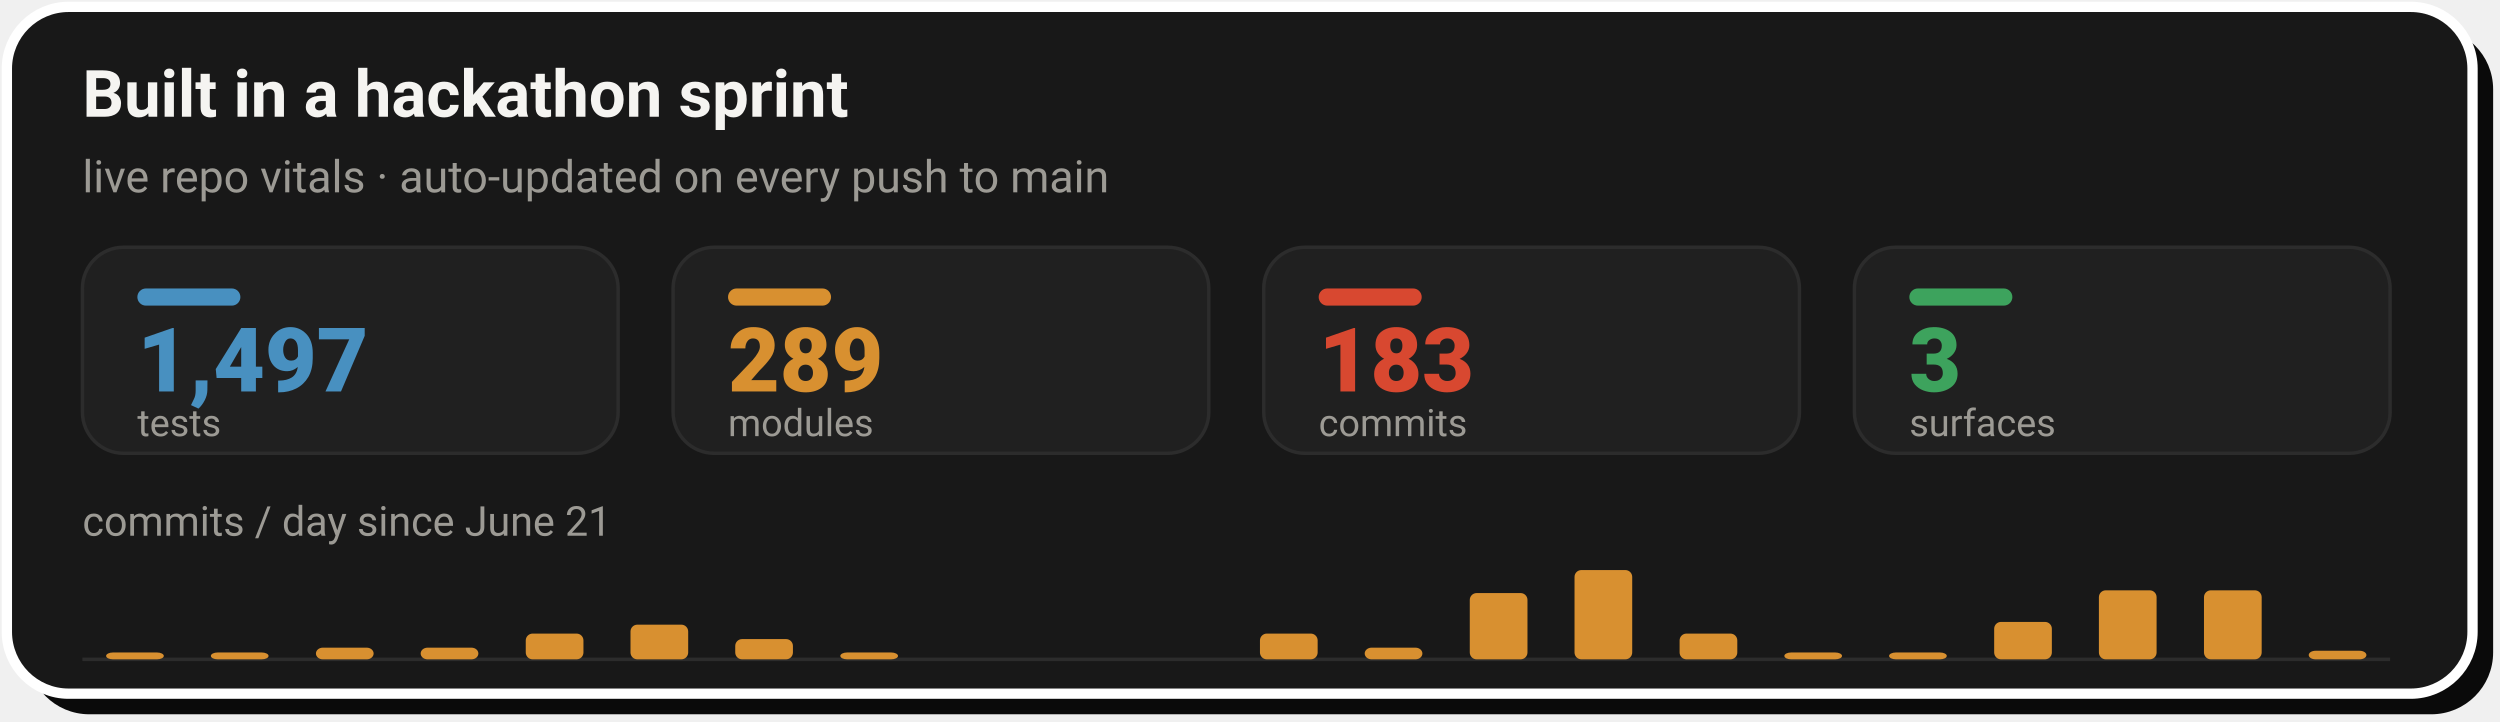
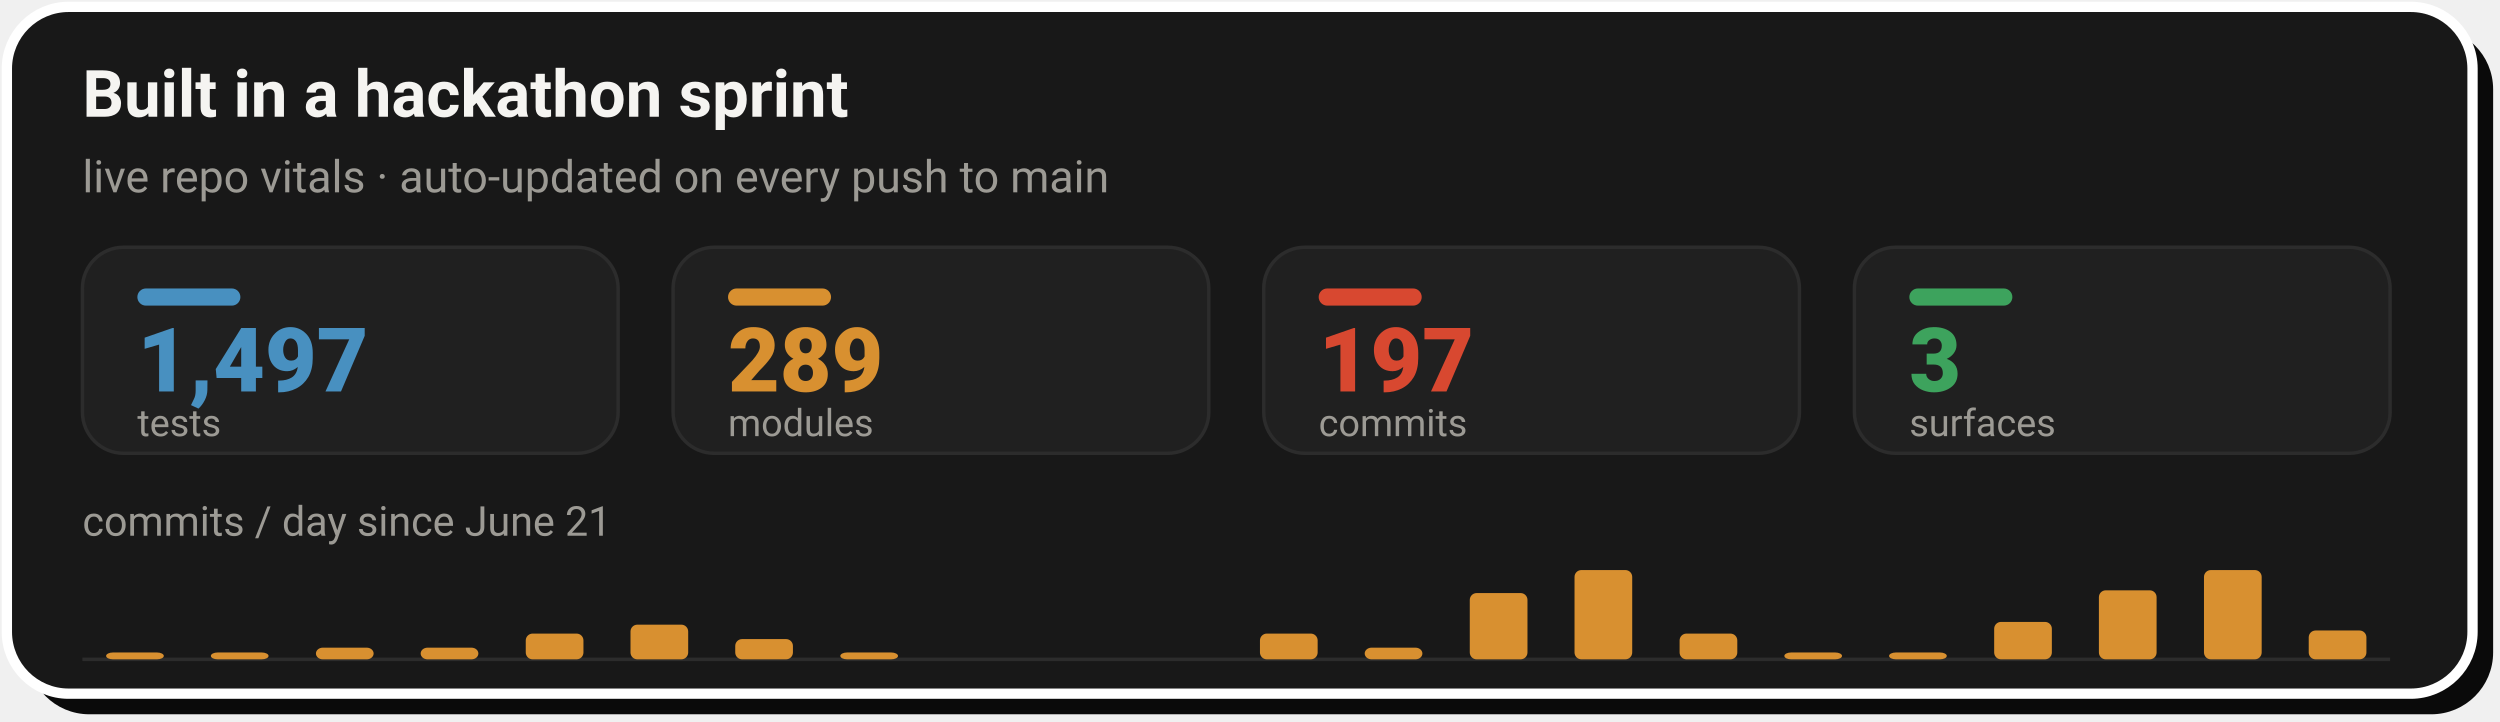
- <svg xmlns="http://www.w3.org/2000/svg" width="728" height="210" viewBox="0 0 728 210" role="img" aria-label="Live repo vitals: 1,497 tests, 289 modules, 183 commits across 3 surfaces, with a commits-per-day sprint velocity chart since June 21">
+ <svg xmlns="http://www.w3.org/2000/svg" width="728" height="210" viewBox="0 0 728 210" role="img" aria-label="Live repo vitals: 1,497 tests, 289 modules, 197 commits across 3 surfaces, with a commits-per-day sprint velocity chart since June 21">
  <rect x="8" y="8" width="718" height="200" rx="18" fill="#0A0A0A" />
  <rect x="2" y="2" width="718" height="200" rx="18" fill="#181818" stroke="#FFFFFF" stroke-width="3" />
  <text x="24" y="34" font-family="-apple-system,'Segoe UI',Roboto,Helvetica,Arial,sans-serif" font-size="19" font-weight="700" fill="#F5F4F1">Built in a hackathon sprint</text>
  <text x="24" y="56" font-family="-apple-system,'Segoe UI',Roboto,Helvetica,Arial,sans-serif" font-size="13" fill="#9C9A94">live repo vitals · auto-updated on every push to main</text>
  <rect x="24.0" y="72" width="156.0" height="60" rx="12" fill="#202020" stroke="#2C2C2C" stroke-width="1" />
  <rect x="40.0" y="84" width="30" height="5" rx="2.5" fill="#4890C0" />
  <text x="40.0" y="114" font-family="-apple-system,'Segoe UI',Roboto,Helvetica,Arial,sans-serif" font-size="26" font-weight="800" fill="#4890C0">1,497</text>
  <text x="40.0" y="127" font-family="-apple-system,'Segoe UI',Roboto,Helvetica,Arial,sans-serif" font-size="11" fill="#9C9A94">tests</text>
  <rect x="196.0" y="72" width="156.0" height="60" rx="12" fill="#202020" stroke="#2C2C2C" stroke-width="1" />
  <rect x="212.0" y="84" width="30" height="5" rx="2.5" fill="#D89030" />
  <text x="212.0" y="114" font-family="-apple-system,'Segoe UI',Roboto,Helvetica,Arial,sans-serif" font-size="26" font-weight="800" fill="#D89030">289</text>
  <text x="212.0" y="127" font-family="-apple-system,'Segoe UI',Roboto,Helvetica,Arial,sans-serif" font-size="11" fill="#9C9A94">modules</text>
  <rect x="368.0" y="72" width="156.0" height="60" rx="12" fill="#202020" stroke="#2C2C2C" stroke-width="1" />
  <rect x="384.0" y="84" width="30" height="5" rx="2.5" fill="#D84830" />
-   <text x="384.0" y="114" font-family="-apple-system,'Segoe UI',Roboto,Helvetica,Arial,sans-serif" font-size="26" font-weight="800" fill="#D84830">183</text>
+   <text x="384.0" y="114" font-family="-apple-system,'Segoe UI',Roboto,Helvetica,Arial,sans-serif" font-size="26" font-weight="800" fill="#D84830">197</text>
  <text x="384.0" y="127" font-family="-apple-system,'Segoe UI',Roboto,Helvetica,Arial,sans-serif" font-size="11" fill="#9C9A94">commits</text>
  <rect x="540.0" y="72" width="156.0" height="60" rx="12" fill="#202020" stroke="#2C2C2C" stroke-width="1" />
  <rect x="556.0" y="84" width="30" height="5" rx="2.5" fill="#3DA35D" />
  <text x="556.0" y="114" font-family="-apple-system,'Segoe UI',Roboto,Helvetica,Arial,sans-serif" font-size="26" font-weight="800" fill="#3DA35D">3</text>
  <text x="556.0" y="127" font-family="-apple-system,'Segoe UI',Roboto,Helvetica,Arial,sans-serif" font-size="11" fill="#9C9A94">surfaces</text>
  <text x="24" y="156" font-family="-apple-system,'Segoe UI',Roboto,Helvetica,Arial,sans-serif" font-size="12" fill="#9C9A94">commits / day since June 21</text>
  <line x1="24.0" y1="192" x2="696.0" y2="192" stroke="#2C2C2C" stroke-width="1" />
  <rect x="30.9" y="190.0" width="16.8" height="2.0" rx="2" fill="#D89030" />
  <rect x="61.4" y="190.0" width="16.8" height="2.0" rx="2" fill="#D89030" />
  <rect x="92.0" y="188.6" width="16.8" height="3.4" rx="2" fill="#D89030" />
  <rect x="122.5" y="188.6" width="16.8" height="3.4" rx="2" fill="#D89030" />
  <rect x="153.1" y="184.5" width="16.8" height="7.5" rx="2" fill="#D89030" />
  <rect x="183.6" y="181.9" width="16.8" height="10.1" rx="2" fill="#D89030" />
  <rect x="214.1" y="186.1" width="16.8" height="5.9" rx="2" fill="#D89030" />
  <rect x="244.7" y="190.0" width="16.8" height="2.0" rx="2" fill="#D89030" />
  <rect x="366.9" y="184.5" width="16.8" height="7.5" rx="2" fill="#D89030" />
  <rect x="397.4" y="188.6" width="16.8" height="3.4" rx="2" fill="#D89030" />
  <rect x="428.0" y="172.7" width="16.8" height="19.3" rx="2" fill="#D89030" />
  <rect x="458.5" y="166.0" width="16.8" height="26.0" rx="2" fill="#D89030" />
  <rect x="489.1" y="184.5" width="16.8" height="7.5" rx="2" fill="#D89030" />
  <rect x="519.6" y="190.0" width="16.8" height="2.0" rx="2" fill="#D89030" />
  <rect x="550.1" y="190.0" width="16.8" height="2.0" rx="2" fill="#D89030" />
  <rect x="580.7" y="181.1" width="16.8" height="10.9" rx="2" fill="#D89030" />
  <rect x="611.2" y="171.9" width="16.8" height="20.1" rx="2" fill="#D89030" />
-   <rect x="641.8" y="171.9" width="16.8" height="20.1" rx="2" fill="#D89030" />
-   <rect x="672.3" y="189.5" width="16.8" height="2.5" rx="2" fill="#D89030" />
+   <rect x="641.8" y="166.0" width="16.8" height="26.0" rx="2" fill="#D89030" />
+   <rect x="672.3" y="183.6" width="16.8" height="8.4" rx="2" fill="#D89030" />
</svg>
